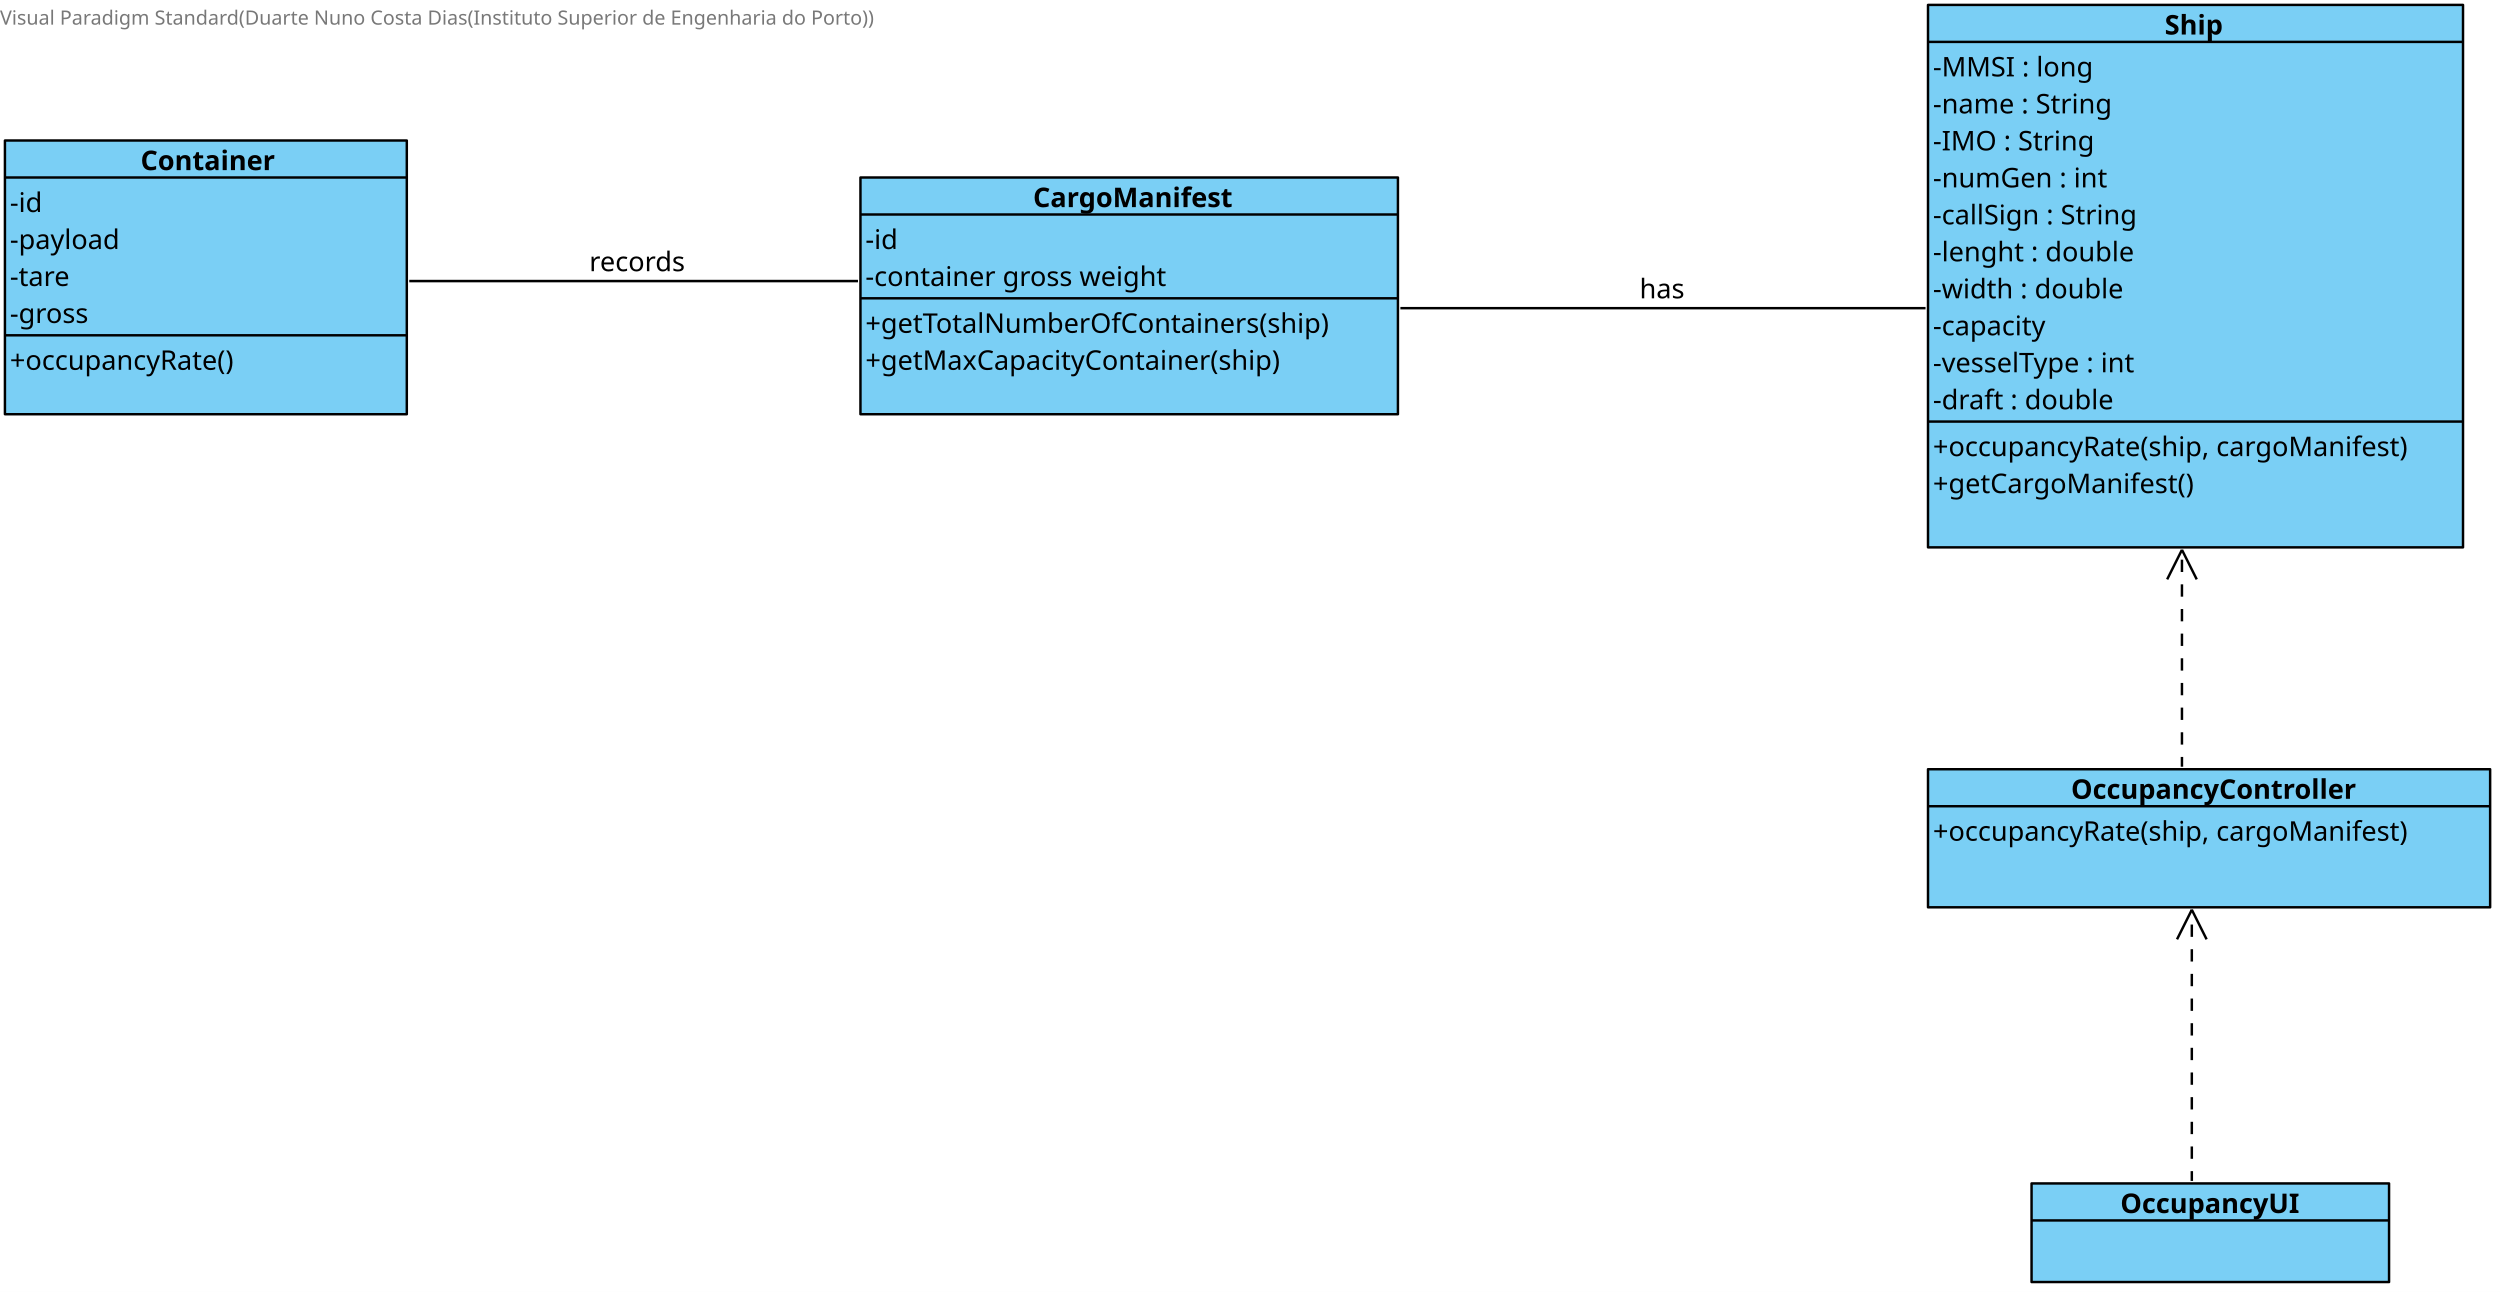
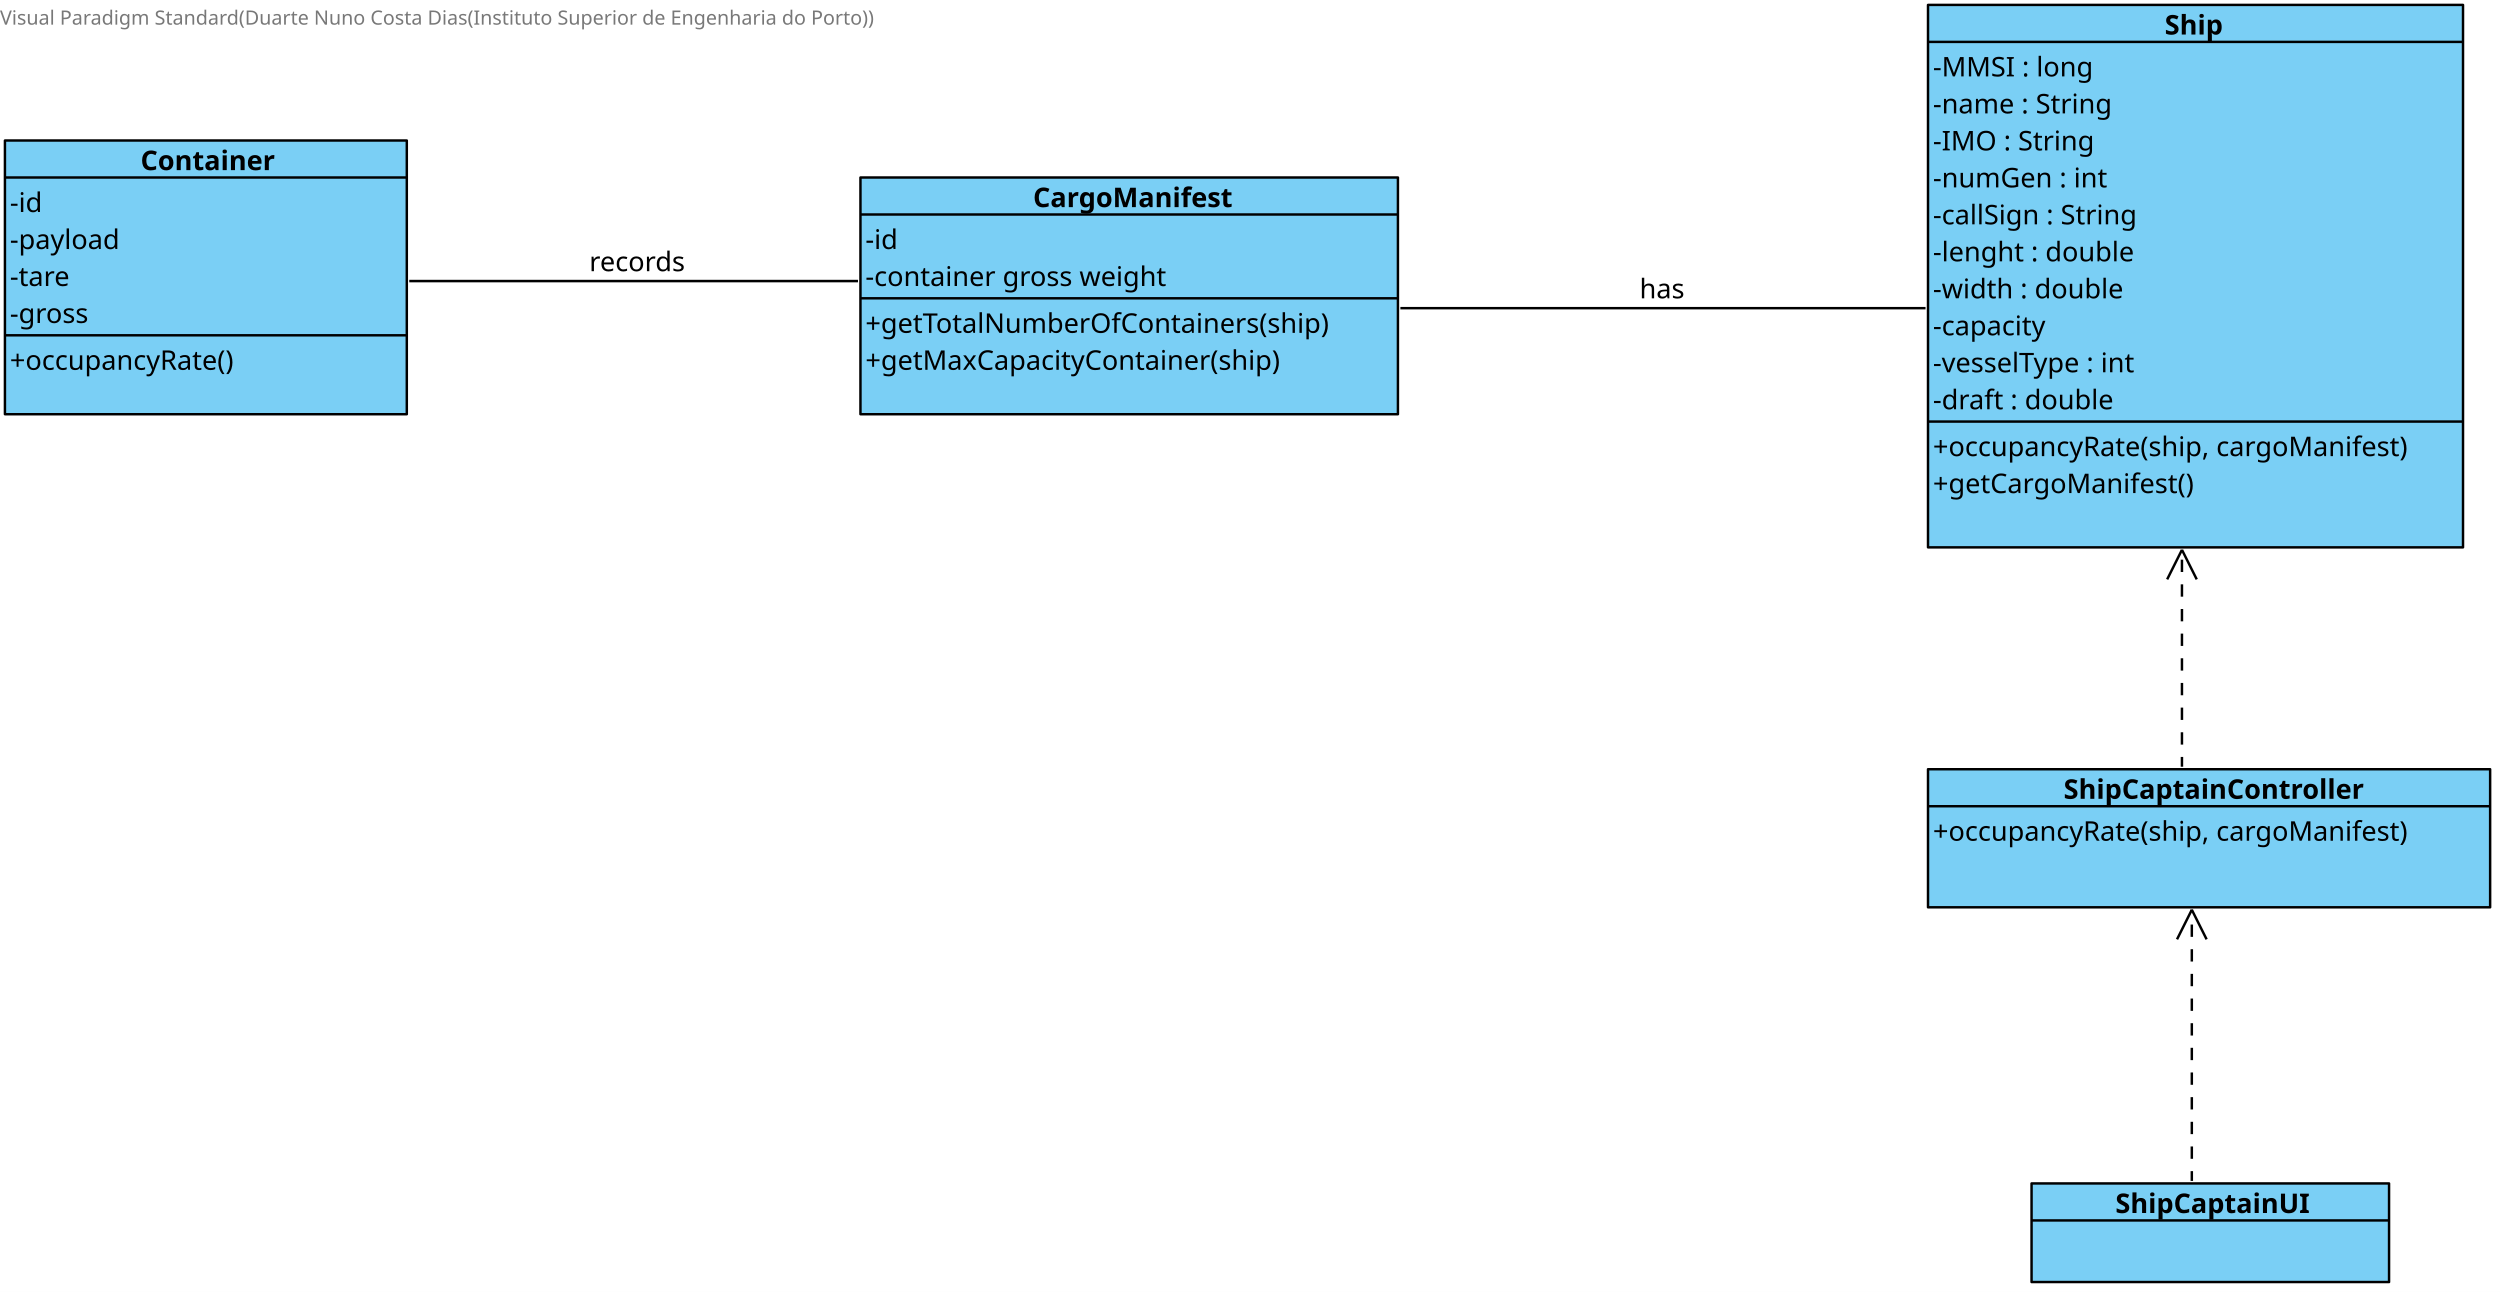
<svg xmlns="http://www.w3.org/2000/svg" fill-opacity="0" color-rendering="auto" color-interpolation="auto" text-rendering="auto" stroke="rgb(0,0,0)" stroke-linecap="square" width="1014" stroke-miterlimit="10" shape-rendering="auto" stroke-opacity="0" fill="rgb(0,0,0)" stroke-dasharray="none" font-weight="normal" stroke-width="1" height="524" font-family="'Dialog'" font-style="normal" stroke-linejoin="miter" font-size="12px" stroke-dashoffset="0" image-rendering="auto">
  <defs id="genericDefs" />
  <g>
    <defs id="defs1">
      <clipPath clipPathUnits="userSpaceOnUse" id="clipPath1">
        <path d="M-7 -7 L174 -7 L174 122 L-7 122 L-7 -7 Z" />
      </clipPath>
      <clipPath clipPathUnits="userSpaceOnUse" id="clipPath2">
        <path d="M0 0 L0 96 L163 96 L163 0 Z" />
      </clipPath>
      <clipPath clipPathUnits="userSpaceOnUse" id="clipPath3">
        <path d="M0 0 L0 15 L163 15 L163 0 Z" />
      </clipPath>
      <clipPath clipPathUnits="userSpaceOnUse" id="clipPath4">
        <path d="M-7 -7 L229 -7 L229 107 L-7 107 L-7 -7 Z" />
      </clipPath>
      <clipPath clipPathUnits="userSpaceOnUse" id="clipPath5">
        <path d="M0 0 L0 81 L218 81 L218 0 Z" />
      </clipPath>
      <clipPath clipPathUnits="userSpaceOnUse" id="clipPath6">
        <path d="M0 0 L0 15 L218 15 L218 0 Z" />
      </clipPath>
      <clipPath clipPathUnits="userSpaceOnUse" id="clipPath7">
        <path d="M-7 -7 L156 -7 L156 51 L-7 51 L-7 -7 Z" />
      </clipPath>
      <clipPath clipPathUnits="userSpaceOnUse" id="clipPath8">
        <path d="M0 0 L0 25 L145 25 L145 0 Z" />
      </clipPath>
      <clipPath clipPathUnits="userSpaceOnUse" id="clipPath9">
        <path d="M0 0 L0 15 L145 15 L145 0 Z" />
      </clipPath>
      <clipPath clipPathUnits="userSpaceOnUse" id="clipPath10">
        <path d="M-7 -7 L228 -7 L228 231 L-7 231 L-7 -7 Z" />
      </clipPath>
      <clipPath clipPathUnits="userSpaceOnUse" id="clipPath11">
        <path d="M0 0 L0 205 L217 205 L217 0 Z" />
      </clipPath>
      <clipPath clipPathUnits="userSpaceOnUse" id="clipPath12">
        <path d="M0 0 L0 15 L217 15 L217 0 Z" />
      </clipPath>
      <clipPath clipPathUnits="userSpaceOnUse" id="clipPath13">
        <path d="M-7 -7 L239 -7 L239 67 L-7 67 L-7 -7 Z" />
      </clipPath>
      <clipPath clipPathUnits="userSpaceOnUse" id="clipPath14">
        <path d="M0 0 L0 41 L228 41 L228 0 Z" />
      </clipPath>
      <clipPath clipPathUnits="userSpaceOnUse" id="clipPath15">
        <path d="M0 0 L0 15 L228 15 L228 0 Z" />
      </clipPath>
      <clipPath clipPathUnits="userSpaceOnUse" id="clipPath16">
        <path d="M0 0 L317 0 L317 104 L0 104 L0 0 Z" />
      </clipPath>
      <clipPath clipPathUnits="userSpaceOnUse" id="clipPath17">
        <path d="M175 34 L175 49 L137 49 L137 34 ZM0 0 L0 104 L317 104 L317 0 Z" />
      </clipPath>
      <clipPath clipPathUnits="userSpaceOnUse" id="clipPath18">
        <path d="M0 0 L286 0 L286 104 L0 104 L0 0 Z" />
      </clipPath>
      <clipPath clipPathUnits="userSpaceOnUse" id="clipPath19">
        <path d="M170 34 L170 49 L113 49 L113 34 ZM0 0 L0 104 L286 104 L286 0 Z" />
      </clipPath>
      <clipPath clipPathUnits="userSpaceOnUse" id="clipPath20">
        <path d="M0 0 L104 0 L104 214 L0 214 L0 0 Z" />
      </clipPath>
      <clipPath clipPathUnits="userSpaceOnUse" id="clipPath21">
        <path d="M0 0 L0 214 L104 214 L104 0 Z" />
      </clipPath>
      <clipPath clipPathUnits="userSpaceOnUse" id="clipPath22">
        <path d="M0 0 L104 0 L104 192 L0 192 L0 0 Z" />
      </clipPath>
      <clipPath clipPathUnits="userSpaceOnUse" id="clipPath23">
        <path d="M0 0 L0 192 L104 192 L104 0 Z" />
      </clipPath>
      <clipPath clipPathUnits="userSpaceOnUse" id="clipPath24">
        <path d="M-57 -15 L114 -15 L114 30 L-57 30 L-57 -15 Z" />
      </clipPath>
      <clipPath clipPathUnits="userSpaceOnUse" id="clipPath25">
        <path d="M-38 -15 L76 -15 L76 30 L-38 30 L-38 -15 Z" />
      </clipPath>
    </defs>
    <g fill="white" text-rendering="geometricPrecision" fill-opacity="1" stroke-opacity="1" stroke="white">
      <rect x="0" width="1014" height="524" y="0" stroke="none" />
    </g>
    <g font-size="11px" transform="translate(2,57)" fill-opacity="1" fill="rgb(122,207,245)" text-rendering="geometricPrecision" image-rendering="optimizeQuality" font-family="sans-serif" stroke="rgb(122,207,245)" font-weight="bold" stroke-opacity="1">
      <rect x="0" width="163" height="111" y="0" clip-path="url(#clipPath1)" stroke="none" />
    </g>
    <g fill-opacity="1" text-rendering="geometricPrecision" stroke="black" stroke-linecap="butt" transform="translate(2,57)" stroke-miterlimit="0" stroke-opacity="1" fill="black" font-weight="bold" font-family="sans-serif" stroke-linejoin="round" font-size="11px" image-rendering="optimizeQuality">
      <rect fill="none" x="0" width="163" height="111" y="0" clip-path="url(#clipPath1)" />
      <line y2="15" fill="none" x1="0" clip-path="url(#clipPath1)" x2="163" y1="15" />
    </g>
    <g font-size="11px" transform="matrix(1,0,0,1,2,72)" fill-opacity="1" fill="black" text-rendering="geometricPrecision" image-rendering="optimizeQuality" font-family="sans-serif" stroke="black" stroke-opacity="1">
      <text x="2" xml:space="preserve" y="14" clip-path="url(#clipPath2)" stroke="none">-id</text>
    </g>
    <g font-size="11px" transform="matrix(1,0,0,1,2,72)" fill-opacity="1" fill="black" text-rendering="geometricPrecision" image-rendering="optimizeQuality" font-family="sans-serif" stroke="black" stroke-opacity="1">
      <text x="2" xml:space="preserve" y="29" clip-path="url(#clipPath2)" stroke="none">-payload</text>
    </g>
    <g font-size="11px" transform="matrix(1,0,0,1,2,72)" fill-opacity="1" fill="black" text-rendering="geometricPrecision" image-rendering="optimizeQuality" font-family="sans-serif" stroke="black" stroke-opacity="1">
      <text x="2" xml:space="preserve" y="44" clip-path="url(#clipPath2)" stroke="none">-tare</text>
    </g>
    <g font-size="11px" transform="matrix(1,0,0,1,2,72)" fill-opacity="1" fill="black" text-rendering="geometricPrecision" image-rendering="optimizeQuality" font-family="sans-serif" stroke="black" stroke-opacity="1">
      <text x="2" xml:space="preserve" y="59" clip-path="url(#clipPath2)" stroke="none">-gross</text>
      <line stroke-linecap="butt" clip-path="url(#clipPath2)" fill="none" x1="0" x2="163" y1="64" y2="64" stroke-linejoin="bevel" stroke-miterlimit="0" />
    </g>
    <g font-size="11px" transform="matrix(1,0,0,1,2,72)" fill-opacity="1" fill="black" text-rendering="geometricPrecision" image-rendering="optimizeQuality" font-family="sans-serif" stroke="black" stroke-opacity="1">
      <text x="2" xml:space="preserve" y="78" clip-path="url(#clipPath2)" stroke="none">+occupancyRate()</text>
    </g>
    <g font-size="11px" transform="translate(2,57)" fill-opacity="1" fill="black" text-rendering="geometricPrecision" image-rendering="optimizeQuality" font-family="sans-serif" stroke="black" font-weight="bold" stroke-opacity="1">
      <text x="55" xml:space="preserve" y="12" clip-path="url(#clipPath3)" stroke="none">Container</text>
    </g>
    <g font-size="11px" transform="translate(349,72)" fill-opacity="1" fill="rgb(122,207,245)" text-rendering="geometricPrecision" image-rendering="optimizeQuality" font-family="sans-serif" stroke="rgb(122,207,245)" font-weight="bold" stroke-opacity="1">
      <rect x="0" width="218" height="96" y="0" clip-path="url(#clipPath4)" stroke="none" />
    </g>
    <g fill-opacity="1" text-rendering="geometricPrecision" stroke="black" stroke-linecap="butt" transform="translate(349,72)" stroke-miterlimit="0" stroke-opacity="1" fill="black" font-weight="bold" font-family="sans-serif" stroke-linejoin="round" font-size="11px" image-rendering="optimizeQuality">
      <rect fill="none" x="0" width="218" height="96" y="0" clip-path="url(#clipPath4)" />
      <line y2="15" fill="none" x1="0" clip-path="url(#clipPath4)" x2="218" y1="15" />
    </g>
    <g font-size="11px" transform="matrix(1,0,0,1,349,87)" fill-opacity="1" fill="black" text-rendering="geometricPrecision" image-rendering="optimizeQuality" font-family="sans-serif" stroke="black" stroke-opacity="1">
      <text x="2" xml:space="preserve" y="14" clip-path="url(#clipPath5)" stroke="none">-id</text>
    </g>
    <g font-size="11px" transform="matrix(1,0,0,1,349,87)" fill-opacity="1" fill="black" text-rendering="geometricPrecision" image-rendering="optimizeQuality" font-family="sans-serif" stroke="black" stroke-opacity="1">
      <text x="2" xml:space="preserve" y="29" clip-path="url(#clipPath5)" stroke="none">-container gross weight</text>
      <line stroke-linecap="butt" clip-path="url(#clipPath5)" fill="none" x1="0" x2="218" y1="34" y2="34" stroke-linejoin="bevel" stroke-miterlimit="0" />
    </g>
    <g font-size="11px" transform="matrix(1,0,0,1,349,87)" fill-opacity="1" fill="black" text-rendering="geometricPrecision" image-rendering="optimizeQuality" font-family="sans-serif" stroke="black" stroke-opacity="1">
      <text x="2" xml:space="preserve" y="48" clip-path="url(#clipPath5)" stroke="none">+getTotalNumberOfContainers(ship)</text>
    </g>
    <g font-size="11px" transform="matrix(1,0,0,1,349,87)" fill-opacity="1" fill="black" text-rendering="geometricPrecision" image-rendering="optimizeQuality" font-family="sans-serif" stroke="black" stroke-opacity="1">
      <text x="2" xml:space="preserve" y="63" clip-path="url(#clipPath5)" stroke="none">+getMaxCapacityContainer(ship)</text>
    </g>
    <g font-size="11px" transform="translate(349,72)" fill-opacity="1" fill="black" text-rendering="geometricPrecision" image-rendering="optimizeQuality" font-family="sans-serif" stroke="black" font-weight="bold" stroke-opacity="1">
      <text x="70" xml:space="preserve" y="12" clip-path="url(#clipPath6)" stroke="none">CargoManifest</text>
    </g>
    <g font-size="11px" transform="translate(824,480)" fill-opacity="1" fill="rgb(122,207,245)" text-rendering="geometricPrecision" image-rendering="optimizeQuality" font-family="sans-serif" stroke="rgb(122,207,245)" font-weight="bold" stroke-opacity="1">
      <rect x="0" width="145" height="40" y="0" clip-path="url(#clipPath7)" stroke="none" />
    </g>
    <g fill-opacity="1" text-rendering="geometricPrecision" stroke="black" stroke-linecap="butt" transform="translate(824,480)" stroke-miterlimit="0" stroke-opacity="1" fill="black" font-weight="bold" font-family="sans-serif" stroke-linejoin="round" font-size="11px" image-rendering="optimizeQuality">
      <rect fill="none" x="0" width="145" height="40" y="0" clip-path="url(#clipPath7)" />
      <line y2="15" fill="none" x1="0" clip-path="url(#clipPath7)" x2="145" y1="15" />
    </g>
    <g font-size="11px" transform="translate(824,480)" fill-opacity="1" fill="black" text-rendering="geometricPrecision" image-rendering="optimizeQuality" font-family="sans-serif" stroke="black" font-weight="bold" stroke-opacity="1">
-       <text x="36" xml:space="preserve" y="12" clip-path="url(#clipPath9)" stroke="none">OccupancyUI</text>
+       <text x="34" xml:space="preserve" y="12" clip-path="url(#clipPath9)" stroke="none">ShipCaptainUI</text>
    </g>
    <g font-size="11px" transform="translate(782,2)" fill-opacity="1" fill="rgb(122,207,245)" text-rendering="geometricPrecision" image-rendering="optimizeQuality" font-family="sans-serif" stroke="rgb(122,207,245)" font-weight="bold" stroke-opacity="1">
      <rect x="0" width="217" height="220" y="0" clip-path="url(#clipPath10)" stroke="none" />
    </g>
    <g fill-opacity="1" text-rendering="geometricPrecision" stroke="black" stroke-linecap="butt" transform="translate(782,2)" stroke-miterlimit="0" stroke-opacity="1" fill="black" font-weight="bold" font-family="sans-serif" stroke-linejoin="round" font-size="11px" image-rendering="optimizeQuality">
      <rect fill="none" x="0" width="217" height="220" y="0" clip-path="url(#clipPath10)" />
      <line y2="15" fill="none" x1="0" clip-path="url(#clipPath10)" x2="217" y1="15" />
    </g>
    <g font-size="11px" transform="matrix(1,0,0,1,782,17)" fill-opacity="1" fill="black" text-rendering="geometricPrecision" image-rendering="optimizeQuality" font-family="sans-serif" stroke="black" stroke-opacity="1">
      <text x="2" xml:space="preserve" y="14" clip-path="url(#clipPath11)" stroke="none">-MMSI : long</text>
    </g>
    <g font-size="11px" transform="matrix(1,0,0,1,782,17)" fill-opacity="1" fill="black" text-rendering="geometricPrecision" image-rendering="optimizeQuality" font-family="sans-serif" stroke="black" stroke-opacity="1">
      <text x="2" xml:space="preserve" y="29" clip-path="url(#clipPath11)" stroke="none">-name : String</text>
    </g>
    <g font-size="11px" transform="matrix(1,0,0,1,782,17)" fill-opacity="1" fill="black" text-rendering="geometricPrecision" image-rendering="optimizeQuality" font-family="sans-serif" stroke="black" stroke-opacity="1">
      <text x="2" xml:space="preserve" y="44" clip-path="url(#clipPath11)" stroke="none">-IMO : String</text>
    </g>
    <g font-size="11px" transform="matrix(1,0,0,1,782,17)" fill-opacity="1" fill="black" text-rendering="geometricPrecision" image-rendering="optimizeQuality" font-family="sans-serif" stroke="black" stroke-opacity="1">
      <text x="2" xml:space="preserve" y="59" clip-path="url(#clipPath11)" stroke="none">-numGen : int</text>
    </g>
    <g font-size="11px" transform="matrix(1,0,0,1,782,17)" fill-opacity="1" fill="black" text-rendering="geometricPrecision" image-rendering="optimizeQuality" font-family="sans-serif" stroke="black" stroke-opacity="1">
      <text x="2" xml:space="preserve" y="74" clip-path="url(#clipPath11)" stroke="none">-callSign : String</text>
    </g>
    <g font-size="11px" transform="matrix(1,0,0,1,782,17)" fill-opacity="1" fill="black" text-rendering="geometricPrecision" image-rendering="optimizeQuality" font-family="sans-serif" stroke="black" stroke-opacity="1">
      <text x="2" xml:space="preserve" y="89" clip-path="url(#clipPath11)" stroke="none">-lenght : double</text>
    </g>
    <g font-size="11px" transform="matrix(1,0,0,1,782,17)" fill-opacity="1" fill="black" text-rendering="geometricPrecision" image-rendering="optimizeQuality" font-family="sans-serif" stroke="black" stroke-opacity="1">
      <text x="2" xml:space="preserve" y="104" clip-path="url(#clipPath11)" stroke="none">-width : double</text>
    </g>
    <g font-size="11px" transform="matrix(1,0,0,1,782,17)" fill-opacity="1" fill="black" text-rendering="geometricPrecision" image-rendering="optimizeQuality" font-family="sans-serif" stroke="black" stroke-opacity="1">
      <text x="2" xml:space="preserve" y="119" clip-path="url(#clipPath11)" stroke="none">-capacity</text>
    </g>
    <g font-size="11px" transform="matrix(1,0,0,1,782,17)" fill-opacity="1" fill="black" text-rendering="geometricPrecision" image-rendering="optimizeQuality" font-family="sans-serif" stroke="black" stroke-opacity="1">
      <text x="2" xml:space="preserve" y="134" clip-path="url(#clipPath11)" stroke="none">-vesselType : int</text>
    </g>
    <g font-size="11px" transform="matrix(1,0,0,1,782,17)" fill-opacity="1" fill="black" text-rendering="geometricPrecision" image-rendering="optimizeQuality" font-family="sans-serif" stroke="black" stroke-opacity="1">
      <text x="2" xml:space="preserve" y="149" clip-path="url(#clipPath11)" stroke="none">-draft : double</text>
      <line stroke-linecap="butt" clip-path="url(#clipPath11)" fill="none" x1="0" x2="217" y1="154" y2="154" stroke-linejoin="bevel" stroke-miterlimit="0" />
    </g>
    <g font-size="11px" transform="matrix(1,0,0,1,782,17)" fill-opacity="1" fill="black" text-rendering="geometricPrecision" image-rendering="optimizeQuality" font-family="sans-serif" stroke="black" stroke-opacity="1">
      <text x="2" xml:space="preserve" y="168" clip-path="url(#clipPath11)" stroke="none">+occupancyRate(ship, cargoManifest)</text>
    </g>
    <g font-size="11px" transform="matrix(1,0,0,1,782,17)" fill-opacity="1" fill="black" text-rendering="geometricPrecision" image-rendering="optimizeQuality" font-family="sans-serif" stroke="black" stroke-opacity="1">
      <text x="2" xml:space="preserve" y="183" clip-path="url(#clipPath11)" stroke="none">+getCargoManifest()</text>
    </g>
    <g font-size="11px" transform="translate(782,2)" fill-opacity="1" fill="black" text-rendering="geometricPrecision" image-rendering="optimizeQuality" font-family="sans-serif" stroke="black" font-weight="bold" stroke-opacity="1">
      <text x="96" xml:space="preserve" y="12" clip-path="url(#clipPath12)" stroke="none">Ship</text>
    </g>
    <g font-size="11px" transform="translate(782,312)" fill-opacity="1" fill="rgb(122,207,245)" text-rendering="geometricPrecision" image-rendering="optimizeQuality" font-family="sans-serif" stroke="rgb(122,207,245)" font-weight="bold" stroke-opacity="1">
      <rect x="0" width="228" height="56" y="0" clip-path="url(#clipPath13)" stroke="none" />
    </g>
    <g fill-opacity="1" text-rendering="geometricPrecision" stroke="black" stroke-linecap="butt" transform="translate(782,312)" stroke-miterlimit="0" stroke-opacity="1" fill="black" font-weight="bold" font-family="sans-serif" stroke-linejoin="round" font-size="11px" image-rendering="optimizeQuality">
      <rect fill="none" x="0" width="228" height="56" y="0" clip-path="url(#clipPath13)" />
      <line y2="15" fill="none" x1="0" clip-path="url(#clipPath13)" x2="228" y1="15" />
    </g>
    <g font-size="11px" transform="matrix(1,0,0,1,782,327)" fill-opacity="1" fill="black" text-rendering="geometricPrecision" image-rendering="optimizeQuality" font-family="sans-serif" stroke="black" stroke-opacity="1">
      <text x="2" xml:space="preserve" y="14" clip-path="url(#clipPath14)" stroke="none">+occupancyRate(ship, cargoManifest)</text>
    </g>
    <g font-size="11px" transform="translate(782,312)" fill-opacity="1" fill="black" text-rendering="geometricPrecision" image-rendering="optimizeQuality" font-family="sans-serif" stroke="black" font-weight="bold" stroke-opacity="1">
-       <text x="58" xml:space="preserve" y="12" clip-path="url(#clipPath15)" stroke="none">OccupancyController</text>
+       <text x="55" xml:space="preserve" y="12" clip-path="url(#clipPath15)" stroke="none">ShipCaptainController</text>
    </g>
    <g stroke-linecap="butt" font-size="11px" transform="translate(518,75)" fill-opacity="1" fill="black" text-rendering="geometricPrecision" image-rendering="optimizeQuality" font-family="sans-serif" stroke-linejoin="round" stroke="black" stroke-opacity="1">
      <line y2="50" fill="none" x1="263" clip-path="url(#clipPath17)" x2="50" y1="50" />
    </g>
    <g stroke-linecap="butt" font-size="11px" transform="translate(116,64)" fill-opacity="1" fill="black" text-rendering="geometricPrecision" image-rendering="optimizeQuality" font-family="sans-serif" stroke-linejoin="round" stroke="black" stroke-opacity="1">
      <line y2="50" fill="none" x1="232" clip-path="url(#clipPath19)" x2="50" y1="50" />
    </g>
    <g fill-opacity="1" text-rendering="geometricPrecision" stroke="black" stroke-linecap="butt" transform="translate(839,319)" stroke-opacity="1" fill="black" stroke-dasharray="5" font-family="sans-serif" stroke-linejoin="round" font-size="11px" stroke-dashoffset="1" image-rendering="optimizeQuality">
      <line y2="50" fill="none" x1="50" clip-path="url(#clipPath21)" x2="50" y1="160" />
      <line clip-path="url(#clipPath21)" stroke-dashoffset="0" fill="none" x1="50" x2="44" y1="50" y2="62" stroke-dasharray="none" />
      <line clip-path="url(#clipPath21)" stroke-dashoffset="0" fill="none" x1="50" x2="56" y1="50" y2="62" stroke-dasharray="none" />
    </g>
    <g fill-opacity="1" text-rendering="geometricPrecision" stroke="black" stroke-linecap="butt" transform="translate(835,173)" stroke-opacity="1" fill="black" stroke-dasharray="5" font-family="sans-serif" stroke-linejoin="round" font-size="11px" stroke-dashoffset="1" image-rendering="optimizeQuality">
      <line y2="50" fill="none" x1="50" clip-path="url(#clipPath23)" x2="50" y1="138" />
      <line clip-path="url(#clipPath23)" stroke-dashoffset="0" fill="none" x1="50" x2="44" y1="50" y2="62" stroke-dasharray="none" />
      <line clip-path="url(#clipPath23)" stroke-dashoffset="0" fill="none" x1="50" x2="56" y1="50" y2="62" stroke-dasharray="none" />
    </g>
    <g font-size="11px" transform="translate(229,98)" fill-opacity="1" fill="black" text-rendering="geometricPrecision" image-rendering="optimizeQuality" font-family="sans-serif" stroke="black" stroke-opacity="1">
      <text x="10" xml:space="preserve" y="12" clip-path="url(#clipPath24)" stroke="none">records</text>
    </g>
    <g font-size="11px" transform="translate(655,109)" fill-opacity="1" fill="black" text-rendering="geometricPrecision" image-rendering="optimizeQuality" font-family="sans-serif" stroke="black" stroke-opacity="1">
      <text x="10" xml:space="preserve" y="12" clip-path="url(#clipPath25)" stroke="none">has</text>
    </g>
    <g font-size="8px" fill-opacity="1" fill="rgb(120,120,120)" text-rendering="geometricPrecision" image-rendering="optimizeQuality" stroke="rgb(120,120,120)" stroke-opacity="1">
      <text x="0" xml:space="preserve" y="10" stroke="none">Visual Paradigm Standard(Duarte Nuno Costa Dias(Instituto Superior de Engenharia do Porto))</text>
    </g>
  </g>
</svg>
